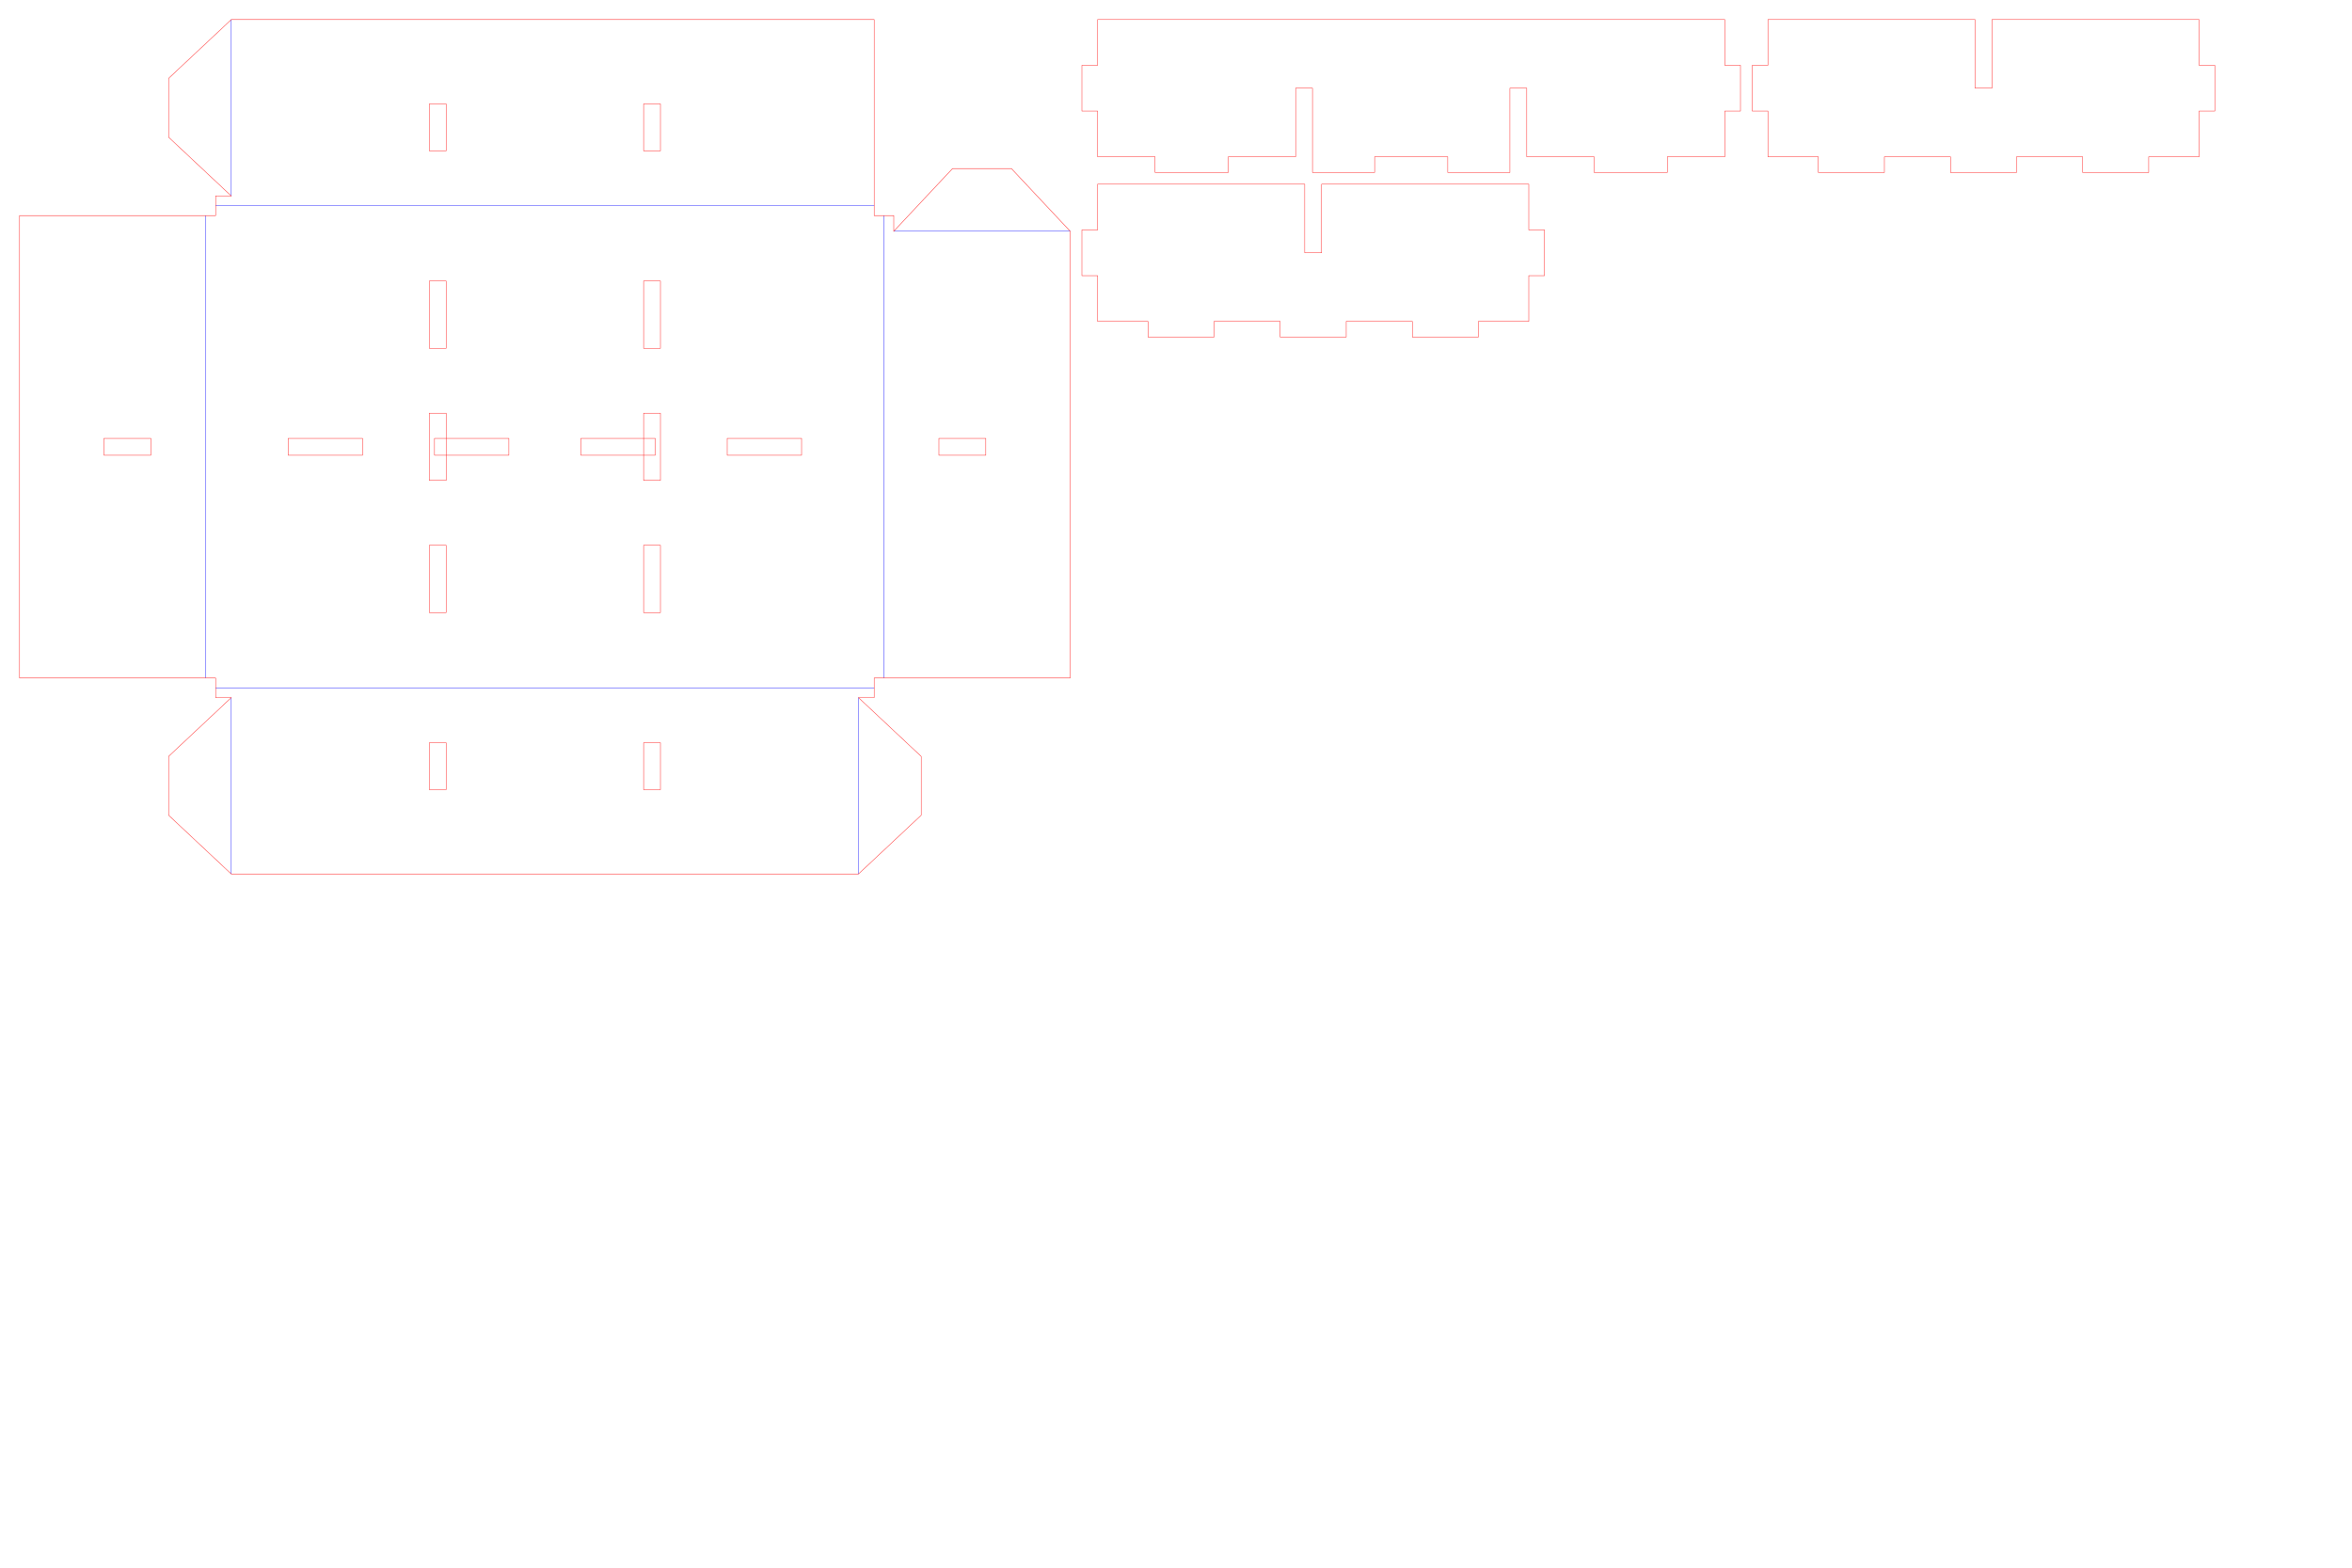
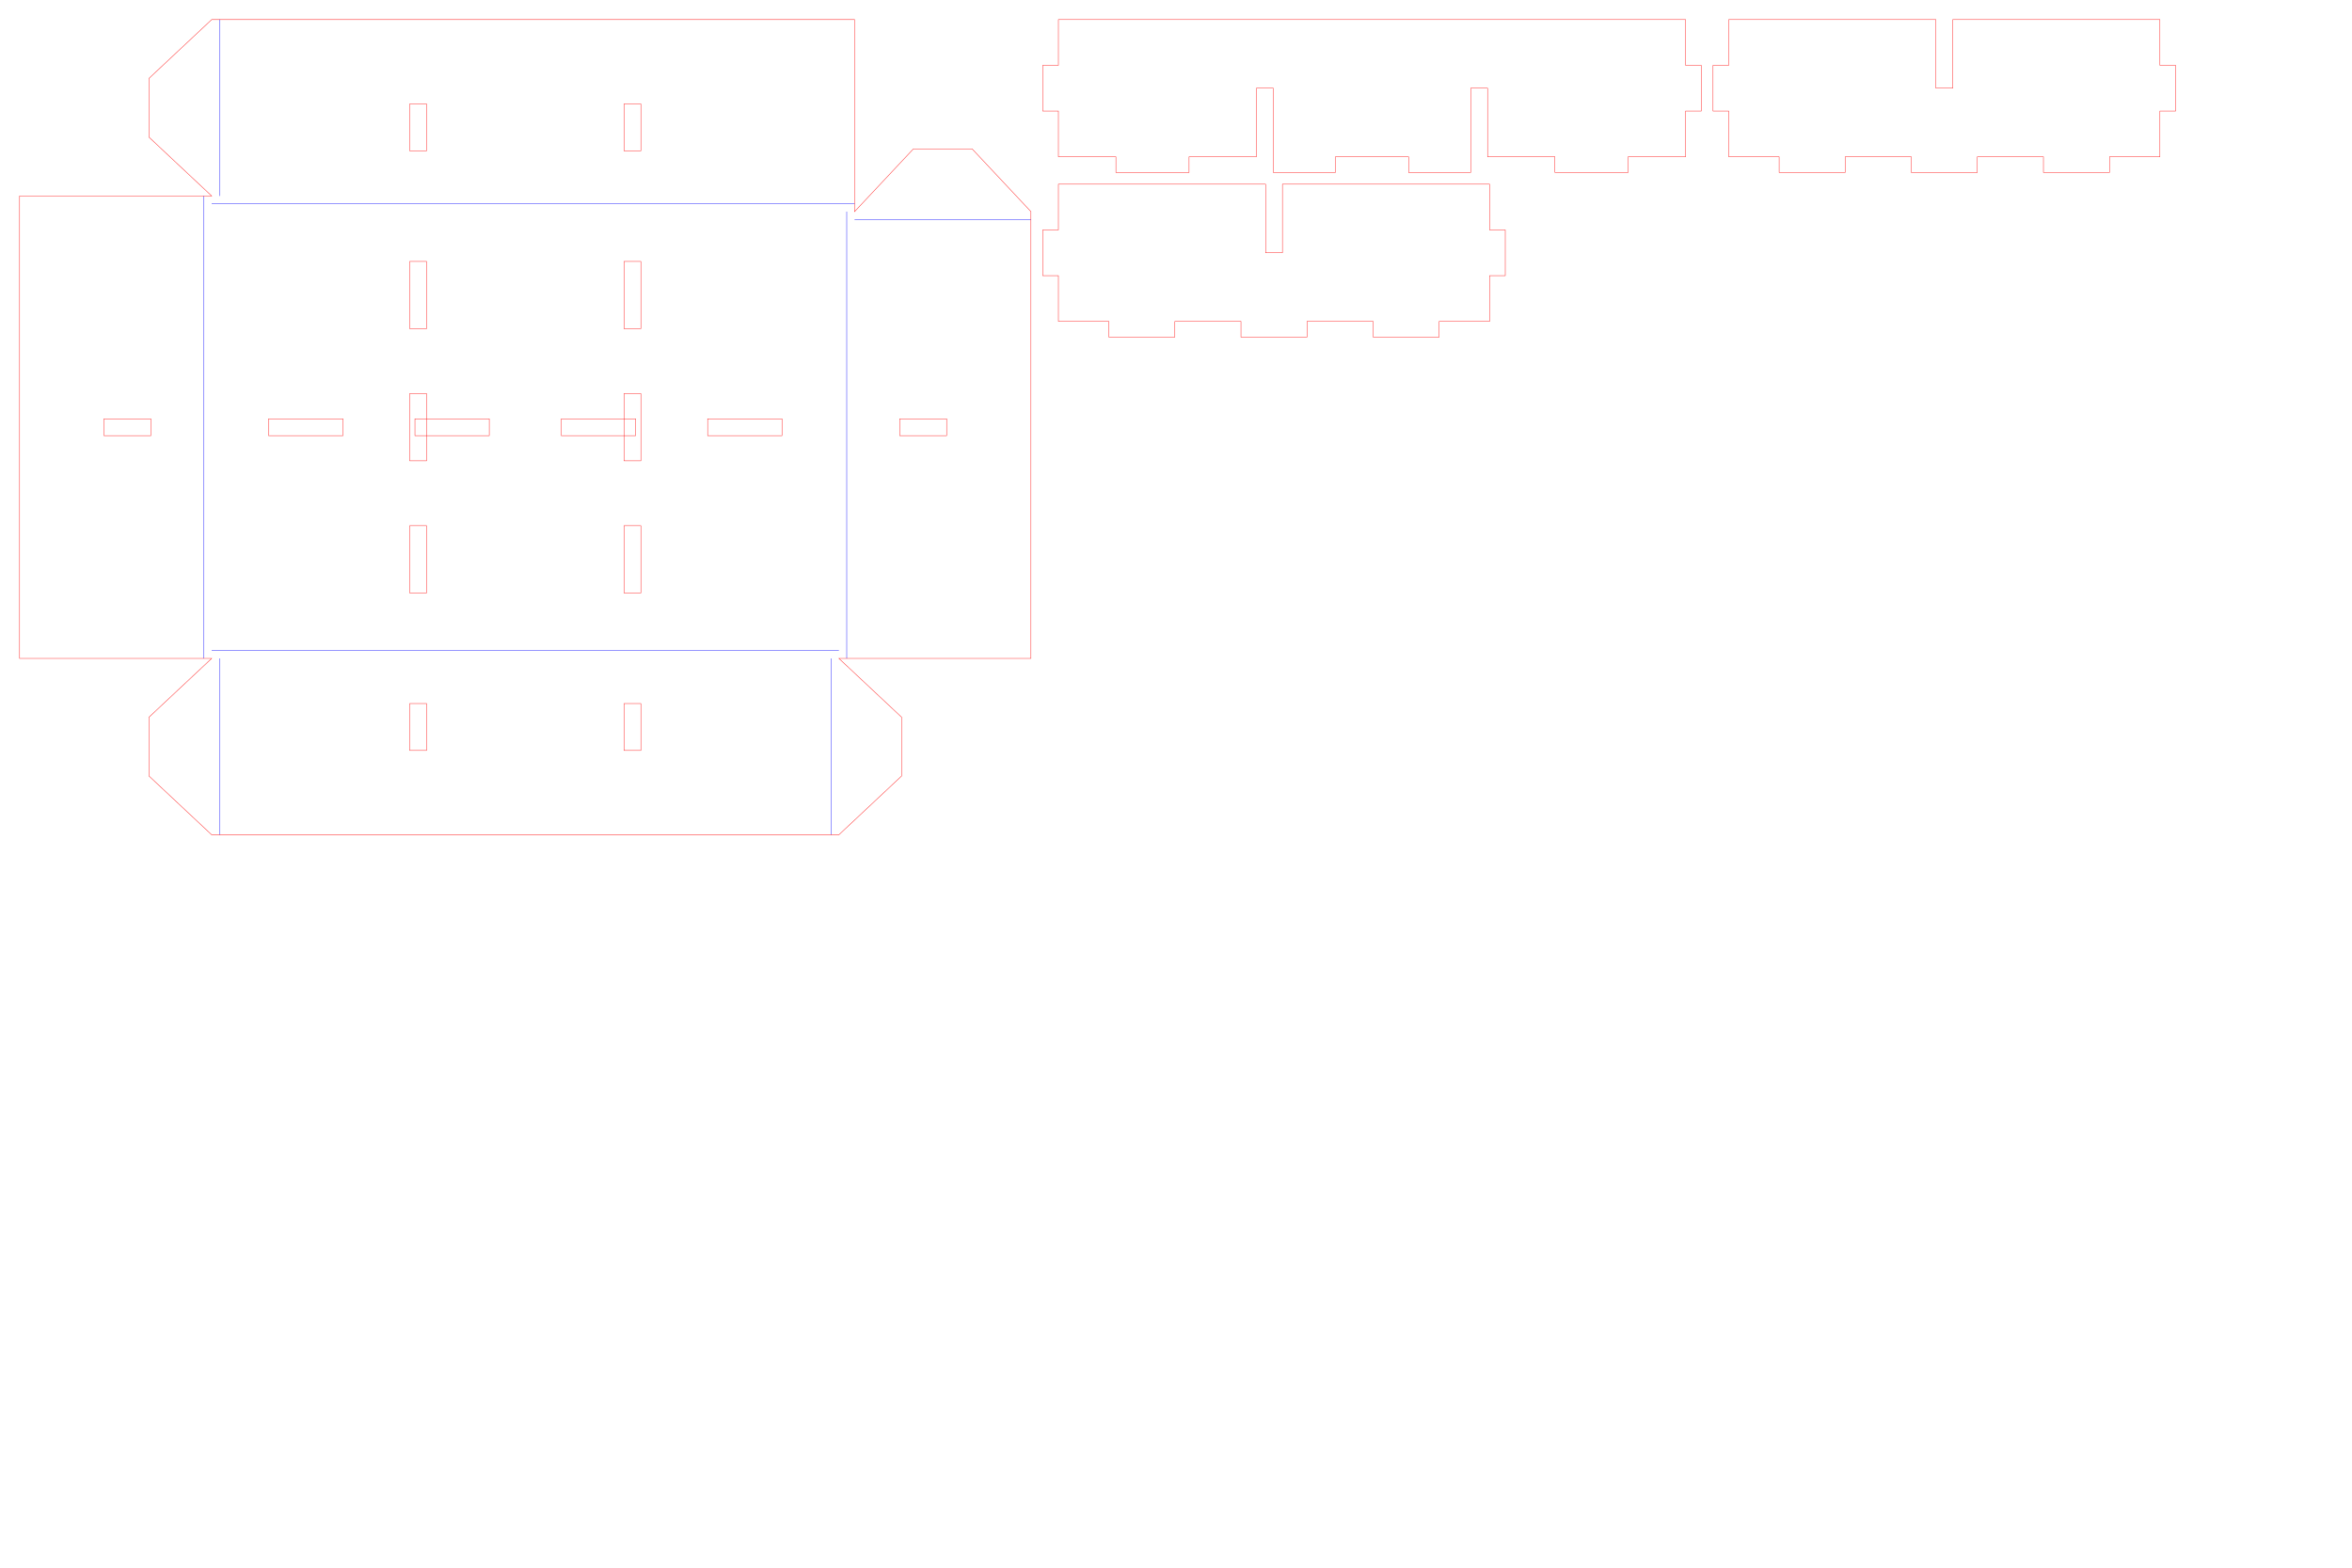
<svg xmlns="http://www.w3.org/2000/svg" width="600mm" height="400mm" viewBox="0 0 600 400">
  <g id="SCORE" fill="none" stroke="#0000FF" stroke-width="0.1">
-     <path d="M219 178 L219 223" />
-     <path d="M59 223 L59 178" />
-     <path d="M228 59 L273 59" />
-     <path d="M59 50 L59 5" />
-     <path d="M55 175.5 L223 175.5" />
-     <path d="M225.5 173 L225.5 55" />
-     <path d="M223 52.5 L55 52.5" />
-     <path d="M52.5 55 L52.5 173" />
+     <path d="M212 168 L212 213" />
+     <path d="M56 213 L56 168" />
+     <path d="M218 56 L263 56" />
+     <path d="M56 50 L56 5" />
+     <path d="M54 166 L214 166" />
+     <path d="M216 168 L216 54" />
+     <path d="M218 52 L54 52" />
+     <path d="M52 50 L52 168" />
  </g>
  <g id="CUT" fill="none" stroke="#FF0000" stroke-width="0.1">
-     <path d="M5 173 L55 173 L55 178 L59 178 L43 193 L43 208 L59 223 L219 223 L235 208 L235 193 L219 178 L223 178 L223 173 L273 173 L273 59 L258 43 L243 43 L228 59 L228 55 L223 55 L223 5 L59 5 L43 20 L43 35 L59 50 L55 50 L55 55 L5 55 Z" />
-     <path d="M109.517 88.864 L113.817 88.864 L113.817 71.707 L109.517 71.707 Z" />
-     <path d="M109.517 122.579 L113.817 122.579 L113.817 105.421 L109.517 105.421 Z" />
-     <path d="M109.517 156.293 L113.817 156.293 L113.817 139.136 L109.517 139.136 Z" />
-     <path d="M164.183 88.864 L168.483 88.864 L168.483 71.707 L164.183 71.707 Z" />
-     <path d="M164.183 122.579 L168.483 122.579 L168.483 105.421 L164.183 105.421 Z" />
-     <path d="M164.183 156.293 L168.483 156.293 L168.483 139.136 L164.183 139.136 Z" />
-     <path d="M73.517 116.15 L92.483 116.15 L92.483 111.85 L73.517 111.85 Z" />
-     <path d="M110.85 116.15 L129.817 116.15 L129.817 111.85 L110.85 111.85 Z" />
-     <path d="M148.183 116.15 L167.15 116.15 L167.15 111.85 L148.183 111.85 Z" />
-     <path d="M185.517 116.15 L204.483 116.15 L204.483 111.85 L185.517 111.85 Z" />
-     <path d="M109.517 189.517 L113.817 189.517 L113.817 201.483 L109.517 201.483 Z" />
-     <path d="M164.183 189.517 L168.483 189.517 L168.483 201.483 L164.183 201.483 Z" />
-     <path d="M239.517 116.15 L239.517 111.85 L251.483 111.85 L251.483 116.15 Z" />
-     <path d="M113.817 38.483 L109.517 38.483 L109.517 26.517 L113.817 26.517 Z" />
-     <path d="M168.483 38.483 L164.183 38.483 L164.183 26.517 L168.483 26.517 Z" />
-     <path d="M38.483 111.85 L38.483 116.15 L26.517 116.15 L26.517 111.85 Z" />
-     <path d="M451 40 L463.857 40 L463.857 44 L480.714 44 L480.714 40 L497.571 40 L497.571 44 L514.429 44 L514.429 40 L531.286 40 L531.286 44 L548.143 44 L548.143 40 L561 40 L561 28.333 L565 28.333 L565 16.667 L561 16.667 L561 5 L508.15 5 L508.15 22.5 L503.85 22.5 L503.85 5 L451 5 L451 16.667 L447 16.667 L447 28.333 L451 28.333 Z" />
-     <path d="M280 82 L292.857 82 L292.857 86 L309.714 86 L309.714 82 L326.571 82 L326.571 86 L343.429 86 L343.429 82 L360.286 82 L360.286 86 L377.143 86 L377.143 82 L390 82 L390 70.333 L394 70.333 L394 58.667 L390 58.667 L390 47 L337.15 47 L337.15 64.5 L332.85 64.5 L332.85 47 L280 47 L280 58.667 L276 58.667 L276 70.333 L280 70.333 Z" />
-     <path d="M280 40 L294.667 40 L294.667 44 L313.333 44 L313.333 40 L330.517 40 L330.517 22.5 L334.817 22.5 L334.817 44 L350.667 44 L350.667 40 L369.333 40 L369.333 44 L385.183 44 L385.183 22.5 L389.483 22.5 L389.483 40 L406.667 40 L406.667 44 L425.333 44 L425.333 40 L440 40 L440 28.333 L444 28.333 L444 16.667 L440 16.667 L440 5 L280 5 L280 16.667 L276 16.667 L276 28.333 L280 28.333 Z" />
+     <path d="M5 168 L54 168 L38 183 L38 198 L54 213 L214 213 L230 198 L230 183 L214 168 L263 168 L263 54 L248 38 L233 38 L218 54 L218 5 L54 5 L38 20 L38 35 L54 50 L5 50 Z" />
+     <path d="M104.517 83.864 L108.817 83.864 L108.817 66.707 L104.517 66.707 Z" />
+     <path d="M104.517 117.579 L108.817 117.579 L108.817 100.421 L104.517 100.421 Z" />
+     <path d="M104.517 151.293 L108.817 151.293 L108.817 134.136 L104.517 134.136 Z" />
+     <path d="M159.183 83.864 L163.483 83.864 L163.483 66.707 L159.183 66.707 Z" />
+     <path d="M159.183 117.579 L163.483 117.579 L163.483 100.421 L159.183 100.421 Z" />
+     <path d="M159.183 151.293 L163.483 151.293 L163.483 134.136 L159.183 134.136 Z" />
+     <path d="M68.517 111.15 L87.483 111.15 L87.483 106.85 L68.517 106.85 Z" />
+     <path d="M105.85 111.15 L124.817 111.15 L124.817 106.85 L105.85 106.85 Z" />
+     <path d="M143.183 111.15 L162.15 111.15 L162.15 106.85 L143.183 106.85 Z" />
+     <path d="M180.517 111.15 L199.483 111.15 L199.483 106.85 L180.517 106.85 Z" />
+     <path d="M104.517 179.517 L108.817 179.517 L108.817 191.483 L104.517 191.483 Z" />
+     <path d="M159.183 179.517 L163.483 179.517 L163.483 191.483 L159.183 191.483 Z" />
+     <path d="M229.517 111.15 L229.517 106.85 L241.483 106.85 L241.483 111.15 Z" />
+     <path d="M108.817 38.483 L104.517 38.483 L104.517 26.517 L108.817 26.517 Z" />
+     <path d="M163.483 38.483 L159.183 38.483 L159.183 26.517 L163.483 26.517 Z" />
+     <path d="M38.483 106.85 L38.483 111.15 L26.517 111.15 L26.517 106.85 Z" />
+     <path d="M441 40 L453.857 40 L453.857 44 L470.714 44 L470.714 40 L487.571 40 L487.571 44 L504.429 44 L504.429 40 L521.286 40 L521.286 44 L538.143 44 L538.143 40 L551 40 L551 28.333 L555 28.333 L555 16.667 L551 16.667 L551 5 L498.15 5 L498.15 22.5 L493.85 22.5 L493.85 5 L441 5 L441 16.667 L437 16.667 L437 28.333 L441 28.333 Z" />
+     <path d="M270 82 L282.857 82 L282.857 86 L299.714 86 L299.714 82 L316.571 82 L316.571 86 L333.429 86 L333.429 82 L350.286 82 L350.286 86 L367.143 86 L367.143 82 L380 82 L380 70.333 L384 70.333 L384 58.667 L380 58.667 L380 47 L327.15 47 L327.15 64.5 L322.85 64.5 L322.85 47 L270 47 L270 58.667 L266 58.667 L266 70.333 L270 70.333 Z" />
+     <path d="M270 40 L284.667 40 L284.667 44 L303.333 44 L303.333 40 L320.517 40 L320.517 22.5 L324.817 22.5 L324.817 44 L340.667 44 L340.667 40 L359.333 40 L359.333 44 L375.183 44 L375.183 22.5 L379.483 22.5 L379.483 40 L396.667 40 L396.667 44 L415.333 44 L415.333 40 L430 40 L430 28.333 L434 28.333 L434 16.667 L430 16.667 L430 5 L270 5 L270 16.667 L266 16.667 L266 28.333 L270 28.333 Z" />
  </g>
</svg>
